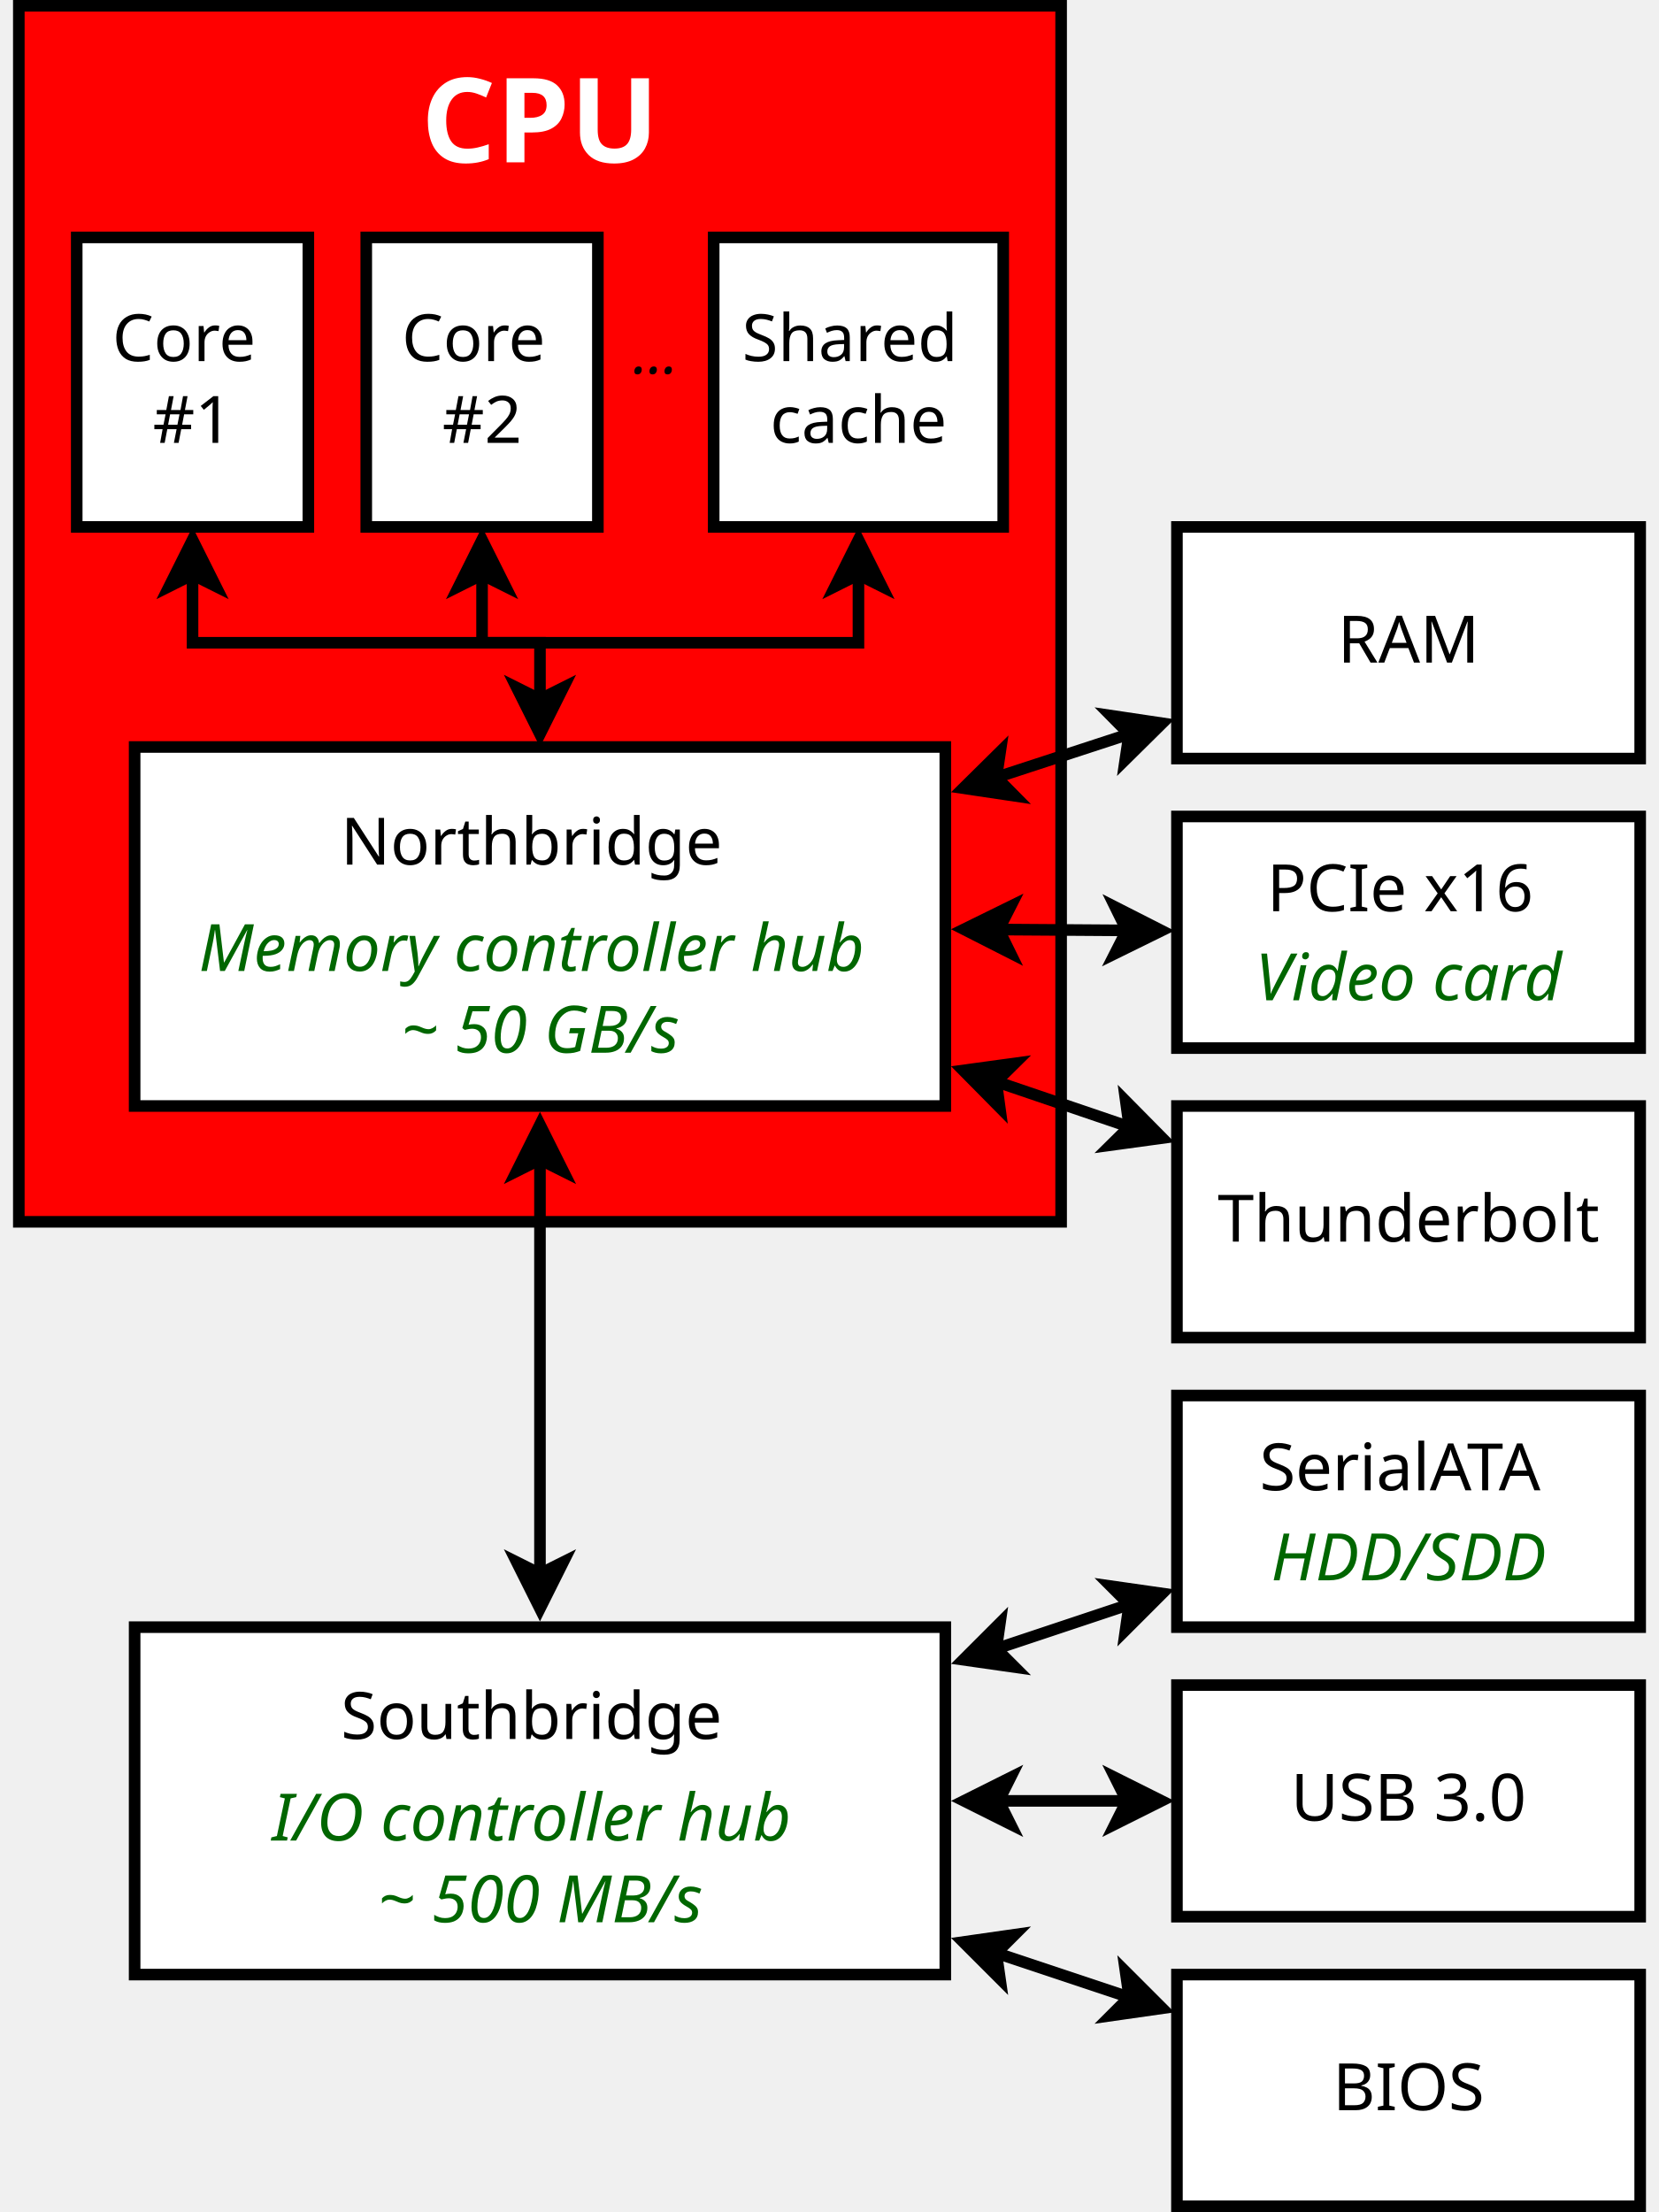
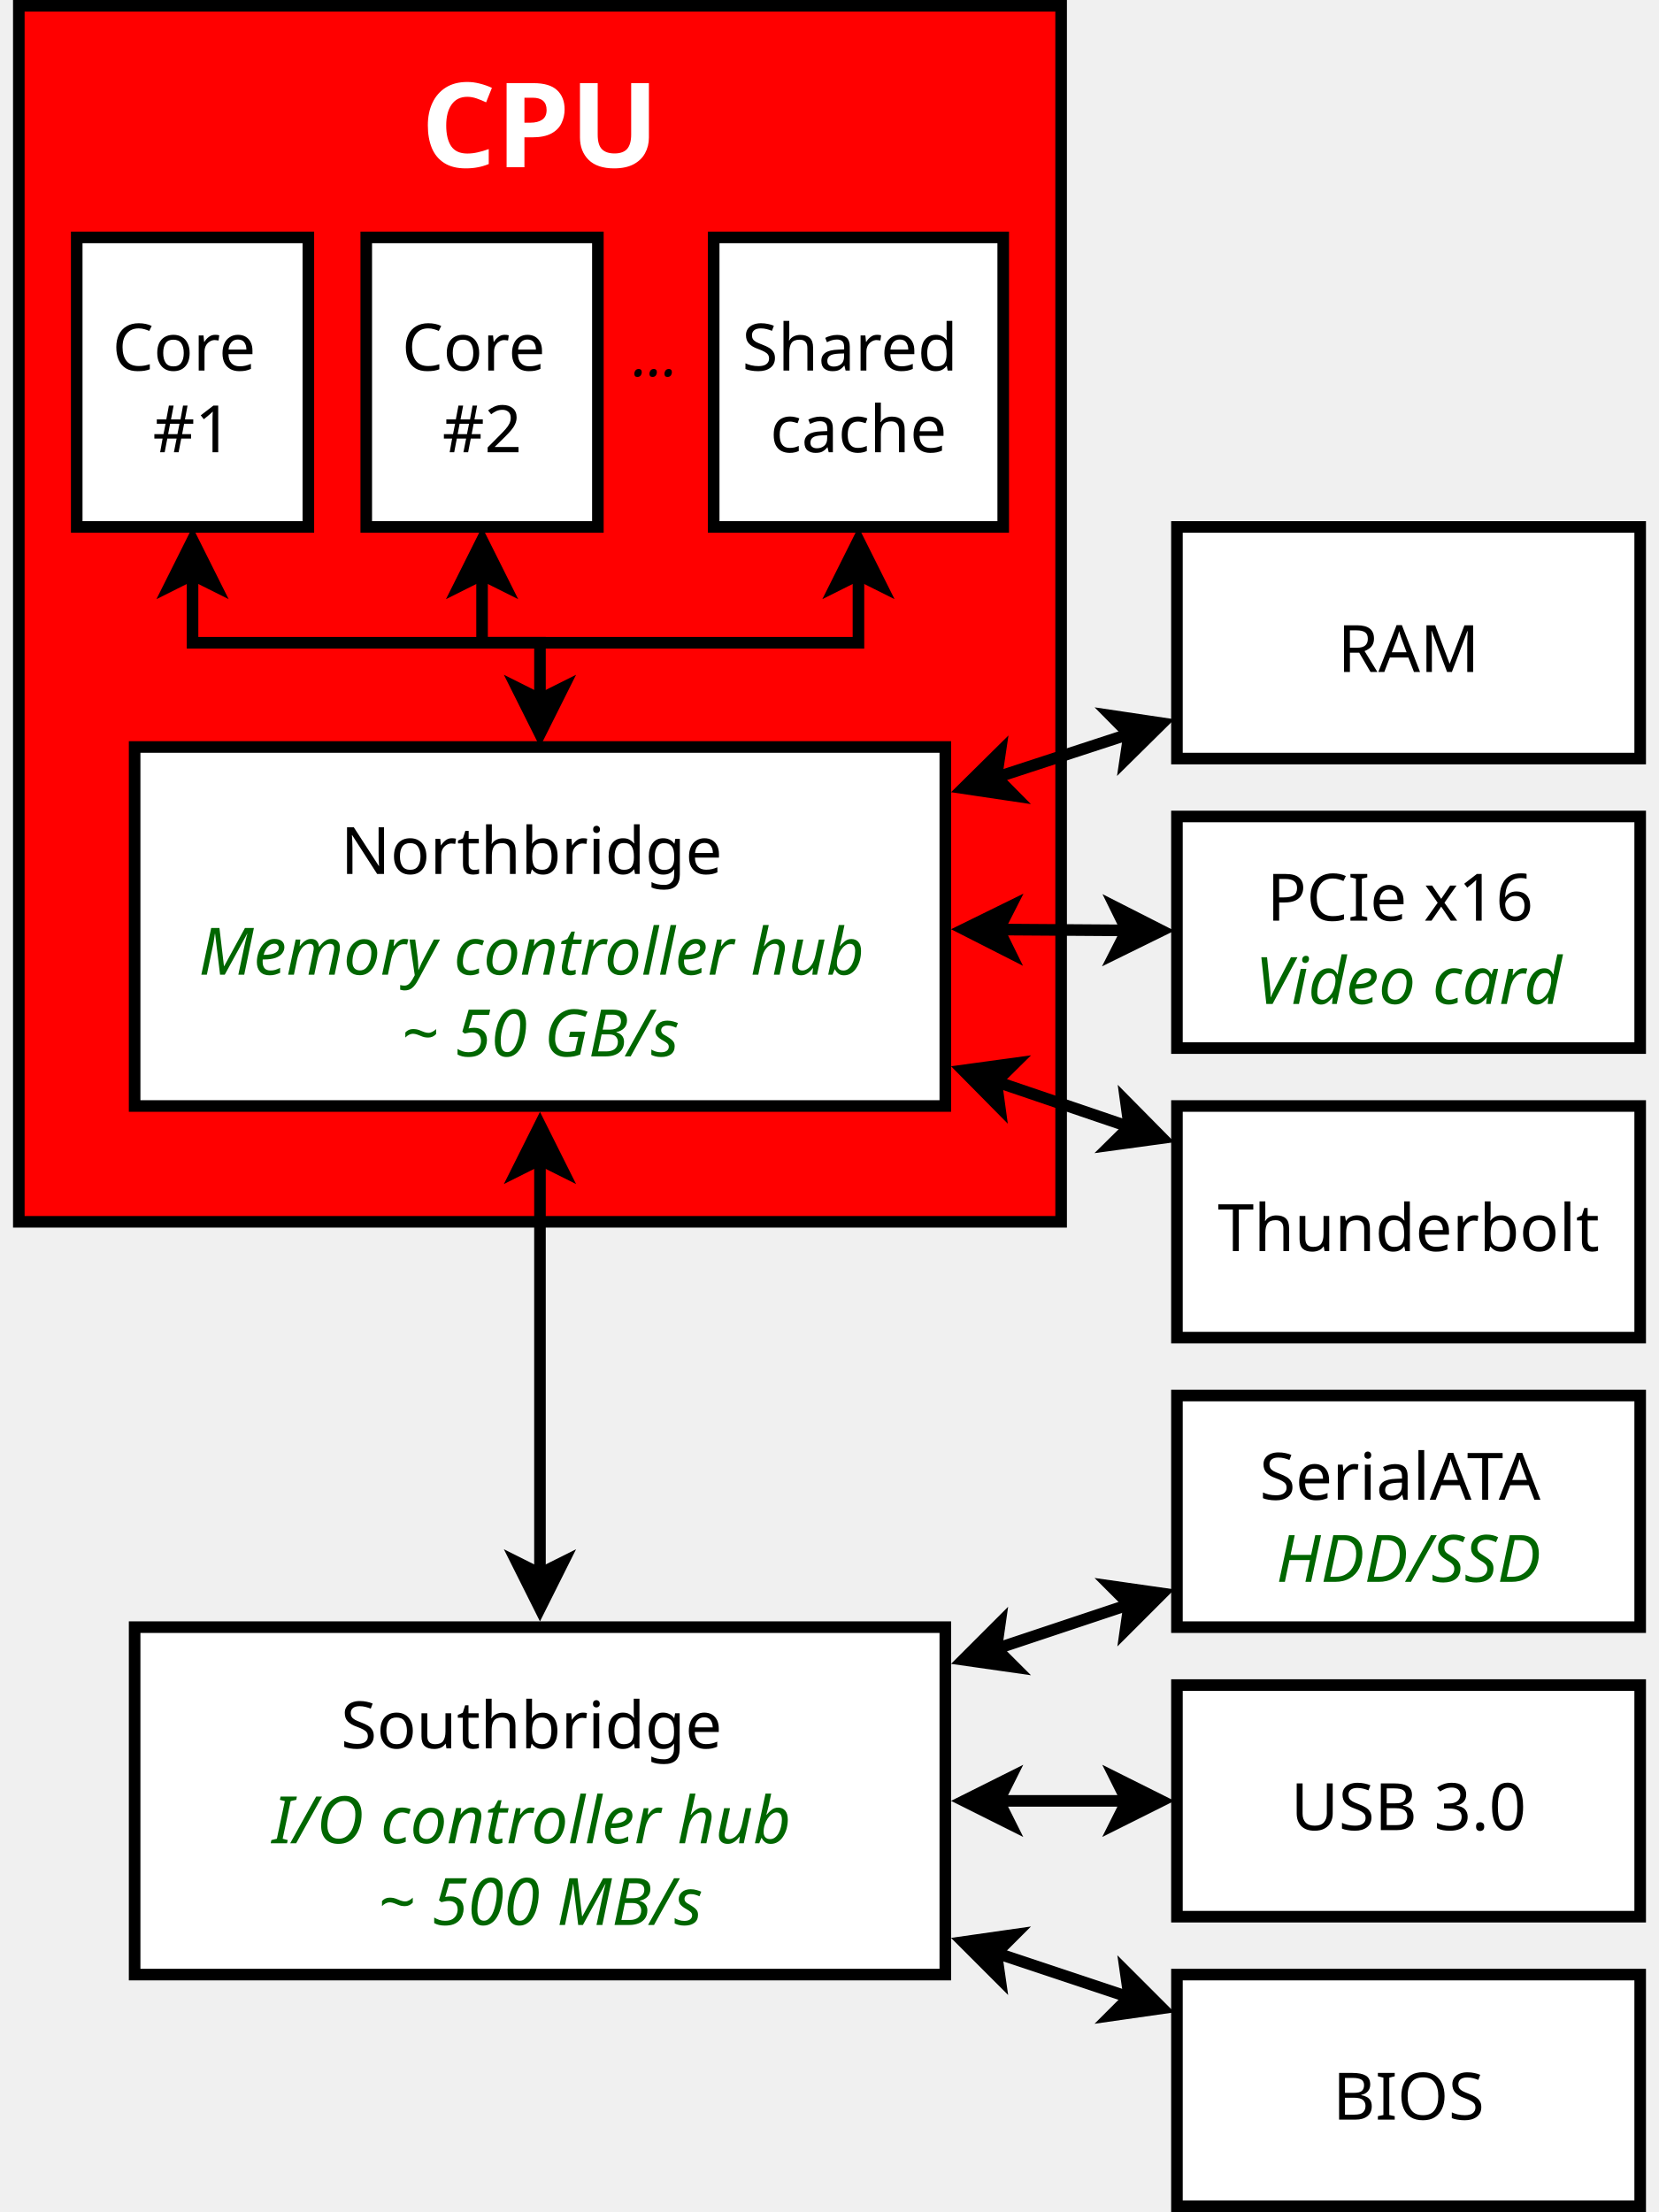
<svg xmlns="http://www.w3.org/2000/svg" width="15cm" height="20cm" viewBox="339 139 282 382">
  <defs />
+   <g id="Background" />
+   <g id="Background" />
  <g id="Background">
    <rect style="fill: #ff0000; fill-opacity: 1; stroke-opacity: 1; stroke-width: 2; stroke: #000000" x="340" y="140" width="180" height="210" rx="0" ry="0" />
    <g>
      <rect style="fill: #ffffff; fill-opacity: 1; stroke-opacity: 1; stroke-width: 2; stroke: #000000" x="350" y="180" width="40" height="50" rx="0" ry="0" />
-       <text font-size="11.289" style="fill: #000000; fill-opacity: 1; stroke: none;text-anchor:middle;font-family:sans-serif;font-style:normal;font-weight:normal" x="370" y="201.367">
-         <tspan x="370" y="201.367">Core</tspan>
-         <tspan x="370" y="215.479">#1</tspan>
+       <text font-size="11.289" style="fill: #000000; fill-opacity: 1; stroke: none;text-anchor:middle;font-family:sans-serif;font-style:normal;font-weight:normal" x="370" y="202.989">
+         <tspan x="370" y="202.989">Core</tspan>
+         <tspan x="370" y="217.1">#1</tspan>
      </text>
    </g>
    <g>
      <rect style="fill: #ffffff; fill-opacity: 1; stroke-opacity: 1; stroke-width: 2; stroke: #000000" x="360" y="268" width="140" height="62" rx="0" ry="0" />
-       <text font-size="11.289" style="fill: #000000; fill-opacity: 1; stroke: none;text-anchor:middle;font-family:sans-serif;font-style:normal;font-weight:normal" x="430" y="288.312">
-         <tspan x="430" y="288.312">Northbridge</tspan>
-         <tspan x="430" y="302.423" />
-         <tspan x="430" y="316.534" />
+       <text font-size="11.289" style="fill: #000000; fill-opacity: 1; stroke: none;text-anchor:middle;font-family:sans-serif;font-style:normal;font-weight:normal" x="430" y="289.933">
+         <tspan x="430" y="289.933">Northbridge</tspan>
+         <tspan x="430" y="304.044" />
+         <tspan x="430" y="318.156" />
      </text>
    </g>
    <g>
      <rect style="fill: #ffffff; fill-opacity: 1; stroke-opacity: 1; stroke-width: 2; stroke: #000000" x="400" y="180" width="40" height="50" rx="0" ry="0" />
-       <text font-size="11.289" style="fill: #000000; fill-opacity: 1; stroke: none;text-anchor:middle;font-family:sans-serif;font-style:normal;font-weight:normal" x="420" y="201.367">
-         <tspan x="420" y="201.367">Core</tspan>
-         <tspan x="420" y="215.479">#2</tspan>
+       <text font-size="11.289" style="fill: #000000; fill-opacity: 1; stroke: none;text-anchor:middle;font-family:sans-serif;font-style:normal;font-weight:normal" x="420" y="202.989">
+         <tspan x="420" y="202.989">Core</tspan>
+         <tspan x="420" y="217.1">#2</tspan>
      </text>
    </g>
    <g>
      <line style="fill: none; stroke-opacity: 1; stroke-width: 2; stroke: #000000" x1="508.819" y1="273.252" x2="531.741" y2="265.764" />
      <polygon style="fill: #000000; fill-opacity: 1; stroke-opacity: 1; stroke-width: 2; stroke: #000000" fill-rule="evenodd" points="503.116,275.116 509.478,268.829 508.819,273.252 511.962,276.434 " />
      <polygon style="fill: #000000; fill-opacity: 1; stroke-opacity: 1; stroke-width: 2; stroke: #000000" fill-rule="evenodd" points="537.445,263.901 531.082,270.188 531.741,265.764 528.598,262.583 " />
    </g>
    <g>
      <rect style="fill: #ffffff; fill-opacity: 1; stroke-opacity: 1; stroke-width: 2; stroke: #000000" x="540" y="230" width="80" height="40" rx="0" ry="0" />
-       <text font-size="11.289" style="fill: #000000; fill-opacity: 1; stroke: none;text-anchor:middle;font-family:sans-serif;font-style:normal;font-weight:normal" x="580" y="253.423">
-         <tspan x="580" y="253.423">RAM</tspan>
+       <text font-size="11.289" style="fill: #000000; fill-opacity: 1; stroke: none;text-anchor:middle;font-family:sans-serif;font-style:normal;font-weight:normal" x="580" y="255.044">
+         <tspan x="580" y="255.044">RAM</tspan>
      </text>
    </g>
    <g>
      <rect style="fill: #ffffff; fill-opacity: 1; stroke-opacity: 1; stroke-width: 2; stroke: #000000" x="540" y="280" width="80" height="40" rx="0" ry="0" />
-       <text font-size="11.289" style="fill: #000000; fill-opacity: 1; stroke: none;text-anchor:middle;font-family:sans-serif;font-style:normal;font-weight:normal" x="580" y="296.367">
-         <tspan x="580" y="296.367">PCIe x16</tspan>
-         <tspan x="580" y="310.479" />
+       <text font-size="11.289" style="fill: #000000; fill-opacity: 1; stroke: none;text-anchor:middle;font-family:sans-serif;font-style:normal;font-weight:normal" x="580" y="297.989">
+         <tspan x="580" y="297.989">PCIe x16</tspan>
+         <tspan x="580" y="312.1" />
      </text>
    </g>
    <g>
      <line style="fill: none; stroke-opacity: 1; stroke-width: 2; stroke: #000000" x1="509.226" y1="299.528" x2="531.334" y2="299.676" />
      <polygon style="fill: #000000; fill-opacity: 1; stroke-opacity: 1; stroke-width: 2; stroke: #000000" fill-rule="evenodd" points="503.226,299.488 511.252,295.542 509.226,299.528 511.199,303.541 " />
      <polygon style="fill: #000000; fill-opacity: 1; stroke-opacity: 1; stroke-width: 2; stroke: #000000" fill-rule="evenodd" points="537.334,299.716 529.308,303.662 531.334,299.676 529.361,295.662 " />
    </g>
-     <text font-size="20.32" style="fill: #ffffff; fill-opacity: 1; stroke: none;text-anchor:middle;font-family:sans-serif;font-style:normal;font-weight:700" x="430" y="167.035">
-       <tspan x="430" y="167.035">CPU</tspan>
+     <text font-size="20.32" style="fill: #ffffff; fill-opacity: 1; stroke: none;text-anchor:middle;font-family:sans-serif;font-style:normal;font-weight:700" x="430" y="167.875">
+       <tspan x="430" y="167.875">CPU</tspan>
    </text>
    <g>
      <rect style="fill: #ffffff; fill-opacity: 1; stroke-opacity: 1; stroke-width: 2; stroke: #000000" x="460" y="180" width="50" height="50" rx="0" ry="0" />
-       <text font-size="11.289" style="fill: #000000; fill-opacity: 1; stroke: none;text-anchor:middle;font-family:sans-serif;font-style:normal;font-weight:normal" x="485" y="201.367">
-         <tspan x="485" y="201.367">Shared</tspan>
-         <tspan x="485" y="215.479">cache</tspan>
+       <text font-size="11.289" style="fill: #000000; fill-opacity: 1; stroke: none;text-anchor:middle;font-family:sans-serif;font-style:normal;font-weight:normal" x="485" y="202.989">
+         <tspan x="485" y="202.989">Shared</tspan>
+         <tspan x="485" y="217.1">cache</tspan>
      </text>
    </g>
    <g>
      <rect style="fill: #ffffff; fill-opacity: 1; stroke-opacity: 1; stroke-width: 2; stroke: #000000" x="360" y="420" width="140" height="60" rx="0" ry="0" />
-       <text font-size="11.289" style="fill: #000000; fill-opacity: 1; stroke: none;text-anchor:middle;font-family:sans-serif;font-style:normal;font-weight:normal" x="430" y="439.312">
-         <tspan x="430" y="439.312">Southbridge</tspan>
-         <tspan x="430" y="453.423" />
-         <tspan x="430" y="467.534" />
+       <text font-size="11.289" style="fill: #000000; fill-opacity: 1; stroke: none;text-anchor:middle;font-family:sans-serif;font-style:normal;font-weight:normal" x="430" y="440.933">
+         <tspan x="430" y="440.933">Southbridge</tspan>
+         <tspan x="430" y="455.044" />
+         <tspan x="430" y="469.156" />
      </text>
    </g>
    <g>
      <rect style="fill: #ffffff; fill-opacity: 1; stroke-opacity: 1; stroke-width: 2; stroke: #000000" x="540" y="380" width="80" height="40" rx="0" ry="0" />
-       <text font-size="11.289" style="fill: #000000; fill-opacity: 1; stroke: none;text-anchor:middle;font-family:sans-serif;font-style:normal;font-weight:normal" x="580" y="396.367">
-         <tspan x="580" y="396.367">SerialATA</tspan>
-         <tspan x="580" y="410.479" />
+       <text font-size="11.289" style="fill: #000000; fill-opacity: 1; stroke: none;text-anchor:middle;font-family:sans-serif;font-style:normal;font-weight:normal" x="580" y="397.989">
+         <tspan x="580" y="397.989">SerialATA</tspan>
+         <tspan x="580" y="412.1" />
      </text>
    </g>
    <g>
      <rect style="fill: #ffffff; fill-opacity: 1; stroke-opacity: 1; stroke-width: 2; stroke: #000000" x="540" y="430" width="80" height="40" rx="0" ry="0" />
-       <text font-size="11.289" style="fill: #000000; fill-opacity: 1; stroke: none;text-anchor:middle;font-family:sans-serif;font-style:normal;font-weight:normal" x="580" y="453.423">
-         <tspan x="580" y="453.423">USB 3.0</tspan>
+       <text font-size="11.289" style="fill: #000000; fill-opacity: 1; stroke: none;text-anchor:middle;font-family:sans-serif;font-style:normal;font-weight:normal" x="580" y="455.044">
+         <tspan x="580" y="455.044">USB 3.0</tspan>
      </text>
    </g>
    <g>
      <line style="fill: none; stroke-opacity: 1; stroke-width: 2; stroke: #000000" x1="509.226" y1="450" x2="531.334" y2="450" />
      <polygon style="fill: #000000; fill-opacity: 1; stroke-opacity: 1; stroke-width: 2; stroke: #000000" fill-rule="evenodd" points="503.226,450 511.226,446 509.226,450 511.226,454 " />
      <polygon style="fill: #000000; fill-opacity: 1; stroke-opacity: 1; stroke-width: 2; stroke: #000000" fill-rule="evenodd" points="537.334,450 529.334,454 531.334,450 529.334,446 " />
    </g>
    <g>
      <line style="fill: none; stroke-opacity: 1; stroke-width: 2; stroke: #000000" x1="508.803" y1="423.732" x2="531.757" y2="416.081" />
      <polygon style="fill: #000000; fill-opacity: 1; stroke-opacity: 1; stroke-width: 2; stroke: #000000" fill-rule="evenodd" points="503.111,425.63 509.436,419.305 508.803,423.732 511.966,426.894 " />
      <polygon style="fill: #000000; fill-opacity: 1; stroke-opacity: 1; stroke-width: 2; stroke: #000000" fill-rule="evenodd" points="537.449,414.184 531.124,420.508 531.757,416.081 528.595,412.919 " />
    </g>
    <g>
      <line style="fill: none; stroke-opacity: 1; stroke-width: 2; stroke: #000000" x1="430" y1="339.244" x2="430" y2="410.779" />
      <polygon style="fill: #000000; fill-opacity: 1; stroke-opacity: 1; stroke-width: 2; stroke: #000000" fill-rule="evenodd" points="430,333.244 434,341.244 430,339.244 426,341.244 " />
      <polygon style="fill: #000000; fill-opacity: 1; stroke-opacity: 1; stroke-width: 2; stroke: #000000" fill-rule="evenodd" points="430,416.779 426,408.779 430,410.779 434,408.779 " />
    </g>
    <g>
      <rect style="fill: #ffffff; fill-opacity: 1; stroke-opacity: 1; stroke-width: 2; stroke: #000000" x="540" y="480" width="80" height="40" rx="0" ry="0" />
-       <text font-size="11.289" style="fill: #000000; fill-opacity: 1; stroke: none;text-anchor:middle;font-family:sans-serif;font-style:normal;font-weight:normal" x="580" y="503.423">
-         <tspan x="580" y="503.423">BIOS</tspan>
+       <text font-size="11.289" style="fill: #000000; fill-opacity: 1; stroke: none;text-anchor:middle;font-family:sans-serif;font-style:normal;font-weight:normal" x="580" y="505.044">
+         <tspan x="580" y="505.044">BIOS</tspan>
      </text>
    </g>
    <g>
      <line style="fill: none; stroke-opacity: 1; stroke-width: 2; stroke: #000000" x1="508.803" y1="476.268" x2="531.757" y2="483.919" />
      <polygon style="fill: #000000; fill-opacity: 1; stroke-opacity: 1; stroke-width: 2; stroke: #000000" fill-rule="evenodd" points="503.111,474.37 511.966,473.106 508.803,476.268 509.436,480.695 " />
      <polygon style="fill: #000000; fill-opacity: 1; stroke-opacity: 1; stroke-width: 2; stroke: #000000" fill-rule="evenodd" points="537.449,485.816 528.595,487.081 531.757,483.919 531.124,479.492 " />
    </g>
-     <text font-size="11.289" style="fill: #006600; fill-opacity: 1; stroke: none;text-anchor:middle;font-family:sans-serif;font-style:italic;font-weight:normal" x="430" y="306.688">
-       <tspan x="430" y="306.688">Memory controller hub</tspan>
-       <tspan x="430" y="320.799">~ 50 GB/s</tspan>
+     <text font-size="11.289" style="fill: #006600; fill-opacity: 1; stroke: none;text-anchor:middle;font-family:sans-serif;font-style:italic;font-weight:normal" x="430" y="307.319">
+       <tspan x="430" y="307.319">Memory controller hub</tspan>
+       <tspan x="430" y="321.431">~ 50 GB/s</tspan>
    </text>
-     <text font-size="11.289" style="fill: #006600; fill-opacity: 1; stroke: none;text-anchor:middle;font-family:sans-serif;font-style:italic;font-weight:normal" x="430" y="456.853">
-       <tspan x="430" y="456.853">I/O controller hub</tspan>
-       <tspan x="430" y="470.964">~ 500 MB/s</tspan>
+     <text font-size="11.289" style="fill: #006600; fill-opacity: 1; stroke: none;text-anchor:middle;font-family:sans-serif;font-style:italic;font-weight:normal" x="430" y="457.319">
+       <tspan x="430" y="457.319">I/O controller hub</tspan>
+       <tspan x="430" y="471.431">~ 500 MB/s</tspan>
    </text>
-     <text font-size="10.16" style="fill: #000000; fill-opacity: 1; stroke: none;text-anchor:middle;font-family:sans-serif;font-style:italic;font-weight:normal" x="450" y="203.517">
-       <tspan x="450" y="203.517">…</tspan>
+     <text font-size="10.16" style="fill: #000000; fill-opacity: 1; stroke: none;text-anchor:middle;font-family:sans-serif;font-style:italic;font-weight:normal" x="450" y="203.95">
+       <tspan x="450" y="203.95">…</tspan>
    </text>
    <g>
      <polyline style="fill: none; stroke-opacity: 1; stroke-width: 2; stroke: #000000" points="425,250 485,250 485,238.236 " />
      <polygon style="fill: #000000; fill-opacity: 1; stroke-opacity: 1; stroke-width: 2; stroke: #000000" fill-rule="evenodd" points="485,232.236 489,240.236 485,238.236 481,240.236 " />
    </g>
    <g>
      <rect style="fill: #ffffff; fill-opacity: 1; stroke-opacity: 1; stroke-width: 2; stroke: #000000" x="540" y="330" width="80" height="40" rx="0" ry="0" />
-       <text font-size="11.289" style="fill: #000000; fill-opacity: 1; stroke: none;text-anchor:middle;font-family:sans-serif;font-style:normal;font-weight:normal" x="580" y="353.423">
-         <tspan x="580" y="353.423">Thunderbolt</tspan>
+       <text font-size="11.289" style="fill: #000000; fill-opacity: 1; stroke: none;text-anchor:middle;font-family:sans-serif;font-style:normal;font-weight:normal" x="580" y="355.044">
+         <tspan x="580" y="355.044">Thunderbolt</tspan>
      </text>
    </g>
    <g>
      <line style="fill: none; stroke-opacity: 1; stroke-width: 2; stroke: #000000" x1="508.788" y1="325.788" x2="531.773" y2="333.603" />
      <polygon style="fill: #000000; fill-opacity: 1; stroke-opacity: 1; stroke-width: 2; stroke: #000000" fill-rule="evenodd" points="503.107,323.856 511.969,322.645 508.788,325.788 509.394,330.219 " />
      <polygon style="fill: #000000; fill-opacity: 1; stroke-opacity: 1; stroke-width: 2; stroke: #000000" fill-rule="evenodd" points="537.453,335.534 528.591,336.746 531.773,333.603 531.167,329.172 " />
    </g>
    <g>
      <polyline style="fill: none; stroke-opacity: 1; stroke-width: 2; stroke: #000000" points="425,250 370,250 370,238.236 " />
      <polygon style="fill: #000000; fill-opacity: 1; stroke-opacity: 1; stroke-width: 2; stroke: #000000" fill-rule="evenodd" points="370,232.236 374,240.236 370,238.236 366,240.236 " />
    </g>
-     <text font-size="11.289" style="fill: #006600; fill-opacity: 1; stroke: none;text-anchor:middle;font-family:sans-serif;font-style:italic;font-weight:normal" x="580" y="311.744">
-       <tspan x="580" y="311.744">Video card</tspan>
+     <text font-size="11.289" style="fill: #006600; fill-opacity: 1; stroke: none;text-anchor:middle;font-family:sans-serif;font-style:italic;font-weight:normal" x="580" y="312.375">
+       <tspan x="580" y="312.375">Video card</tspan>
    </text>
-     <text font-size="11.289" style="fill: #006600; fill-opacity: 1; stroke: none;text-anchor:middle;font-family:sans-serif;font-style:italic;font-weight:normal" x="580" y="411.908">
-       <tspan x="580" y="411.908">HDD/SDD</tspan>
+     <text font-size="11.289" style="fill: #006600; fill-opacity: 1; stroke: none;text-anchor:middle;font-family:sans-serif;font-style:italic;font-weight:normal" x="580" y="412.182">
+       <tspan x="580" y="412.182">HDD/SSD</tspan>
    </text>
    <g>
      <polyline style="fill: none; stroke-opacity: 1; stroke-width: 2; stroke: #000000" points="420,238.236 420,250 430,250 430,259.764 " />
      <polygon style="fill: #000000; fill-opacity: 1; stroke-opacity: 1; stroke-width: 2; stroke: #000000" fill-rule="evenodd" points="420,232.236 424,240.236 420,238.236 416,240.236 " />
      <polygon style="fill: #000000; fill-opacity: 1; stroke-opacity: 1; stroke-width: 2; stroke: #000000" fill-rule="evenodd" points="430,265.764 426,257.764 430,259.764 434,257.764 " />
    </g>
  </g>
</svg>
